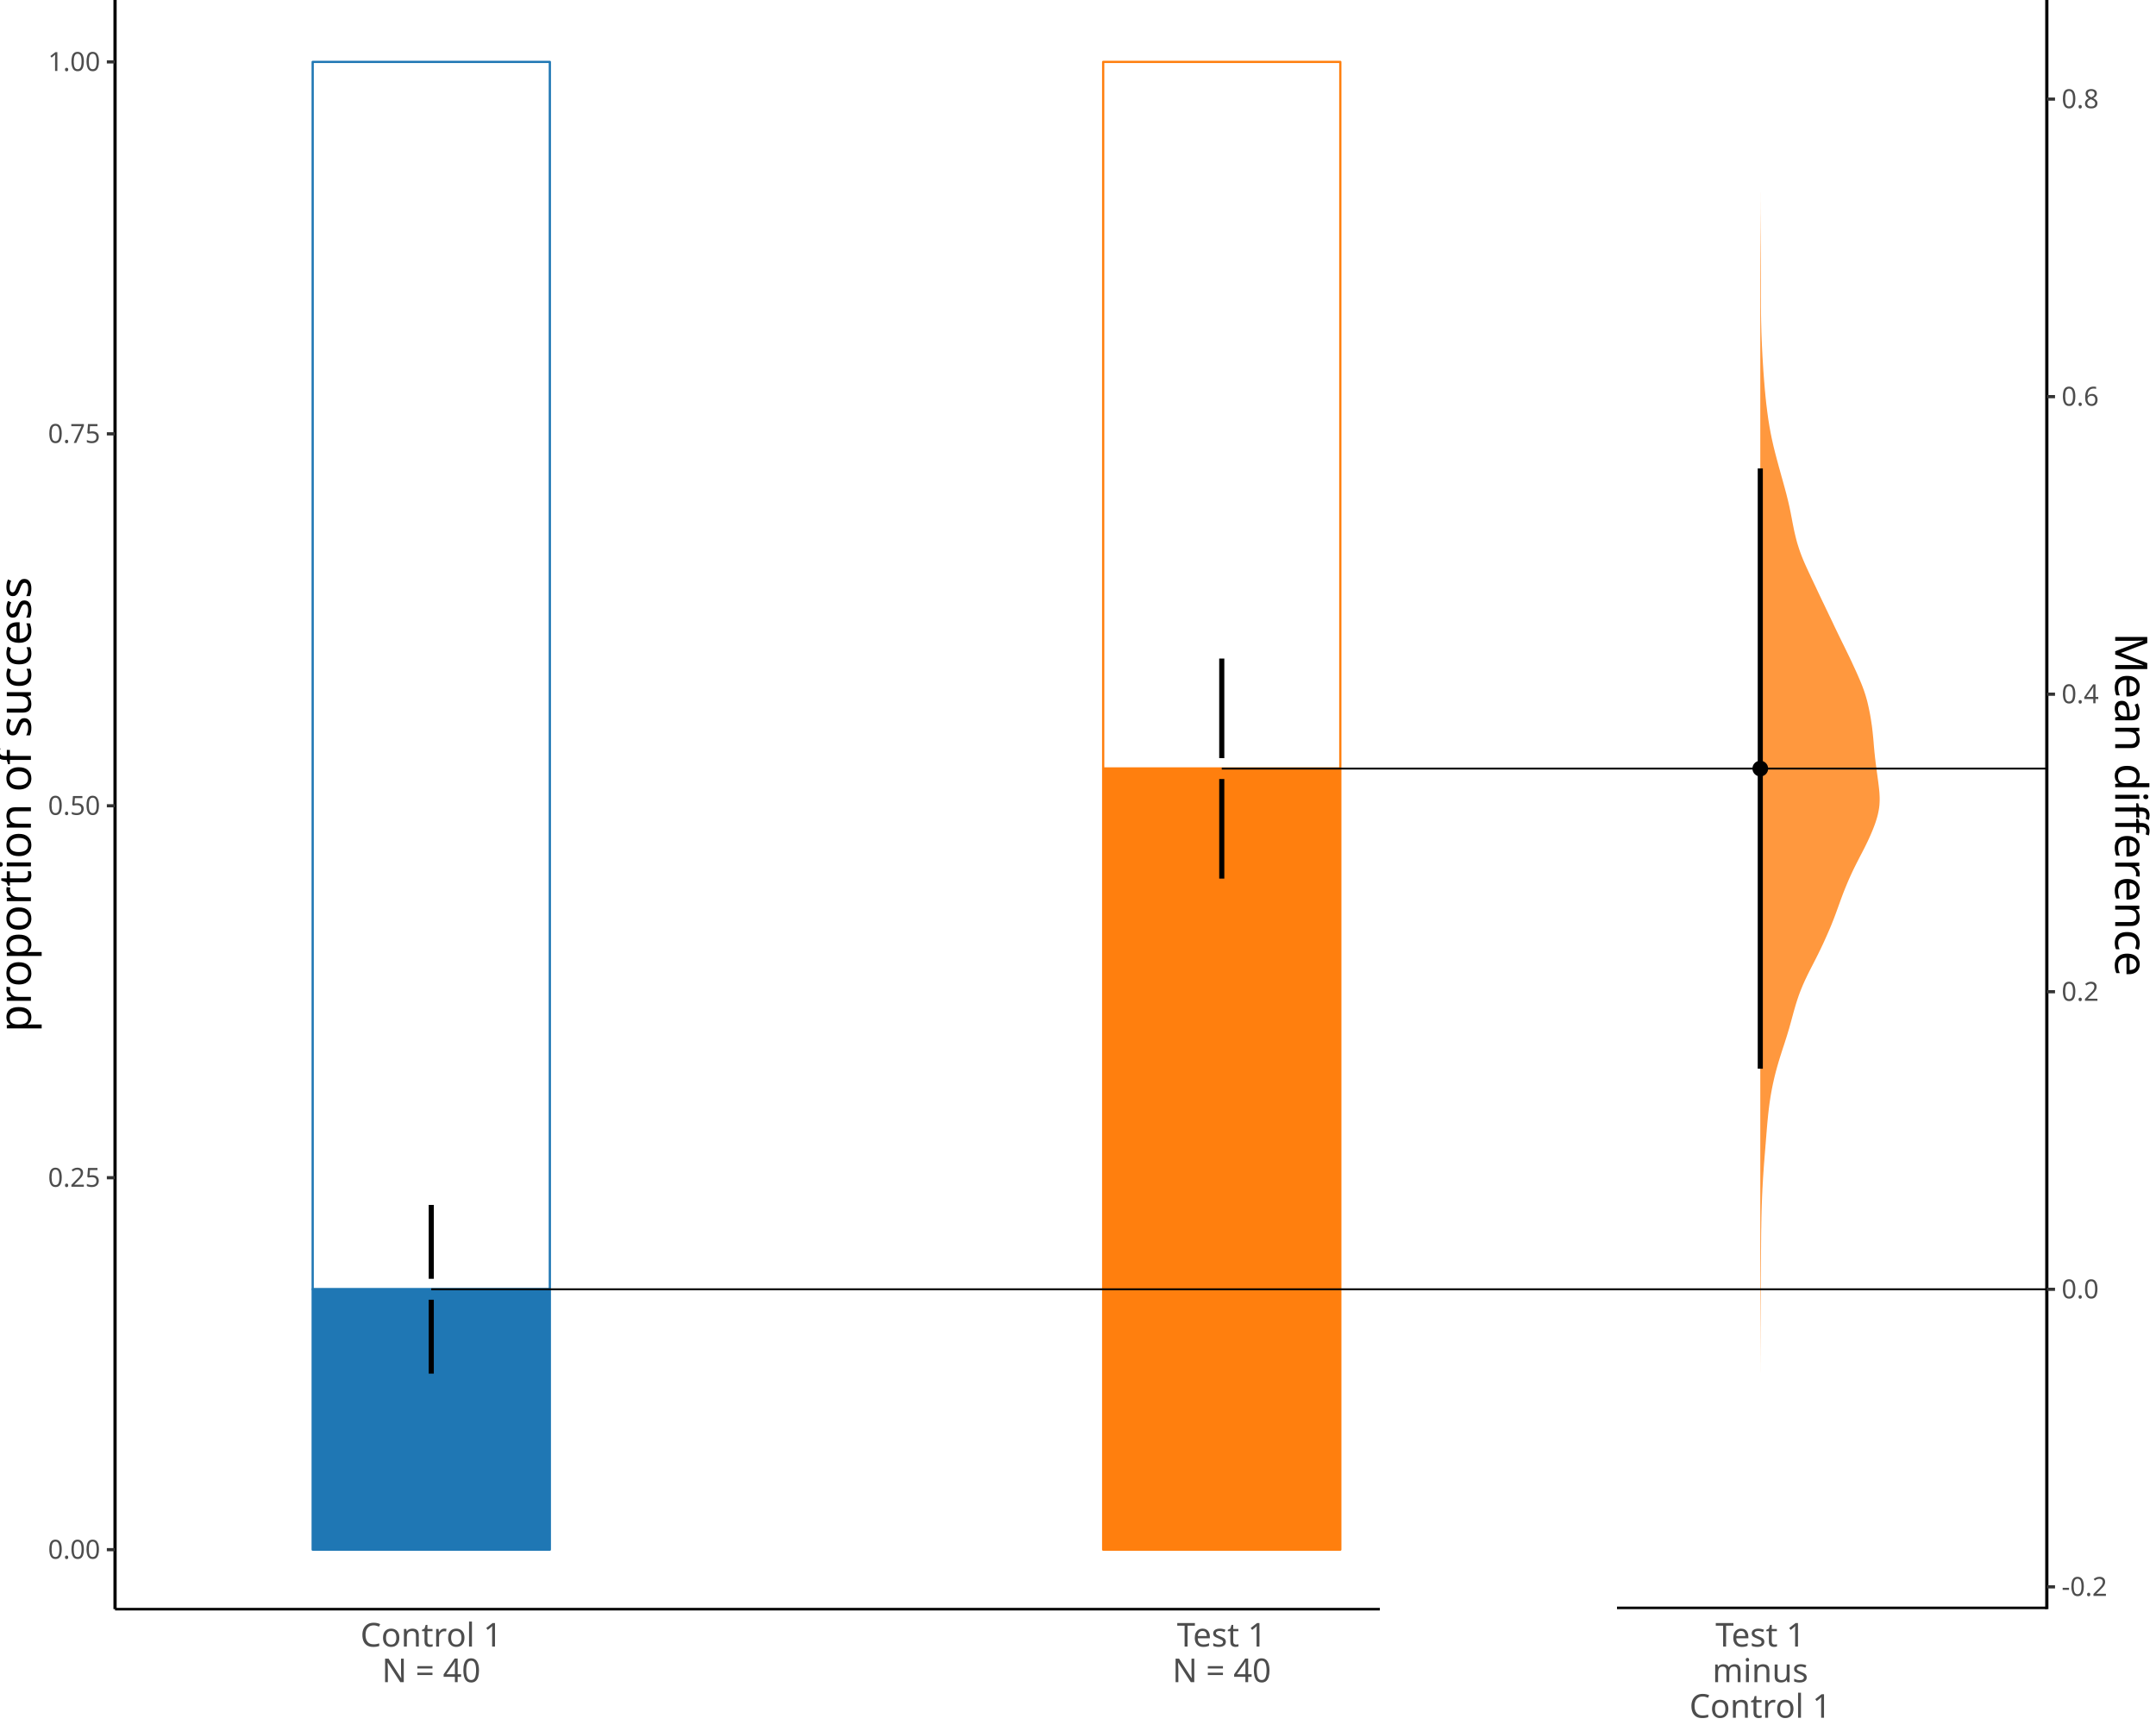
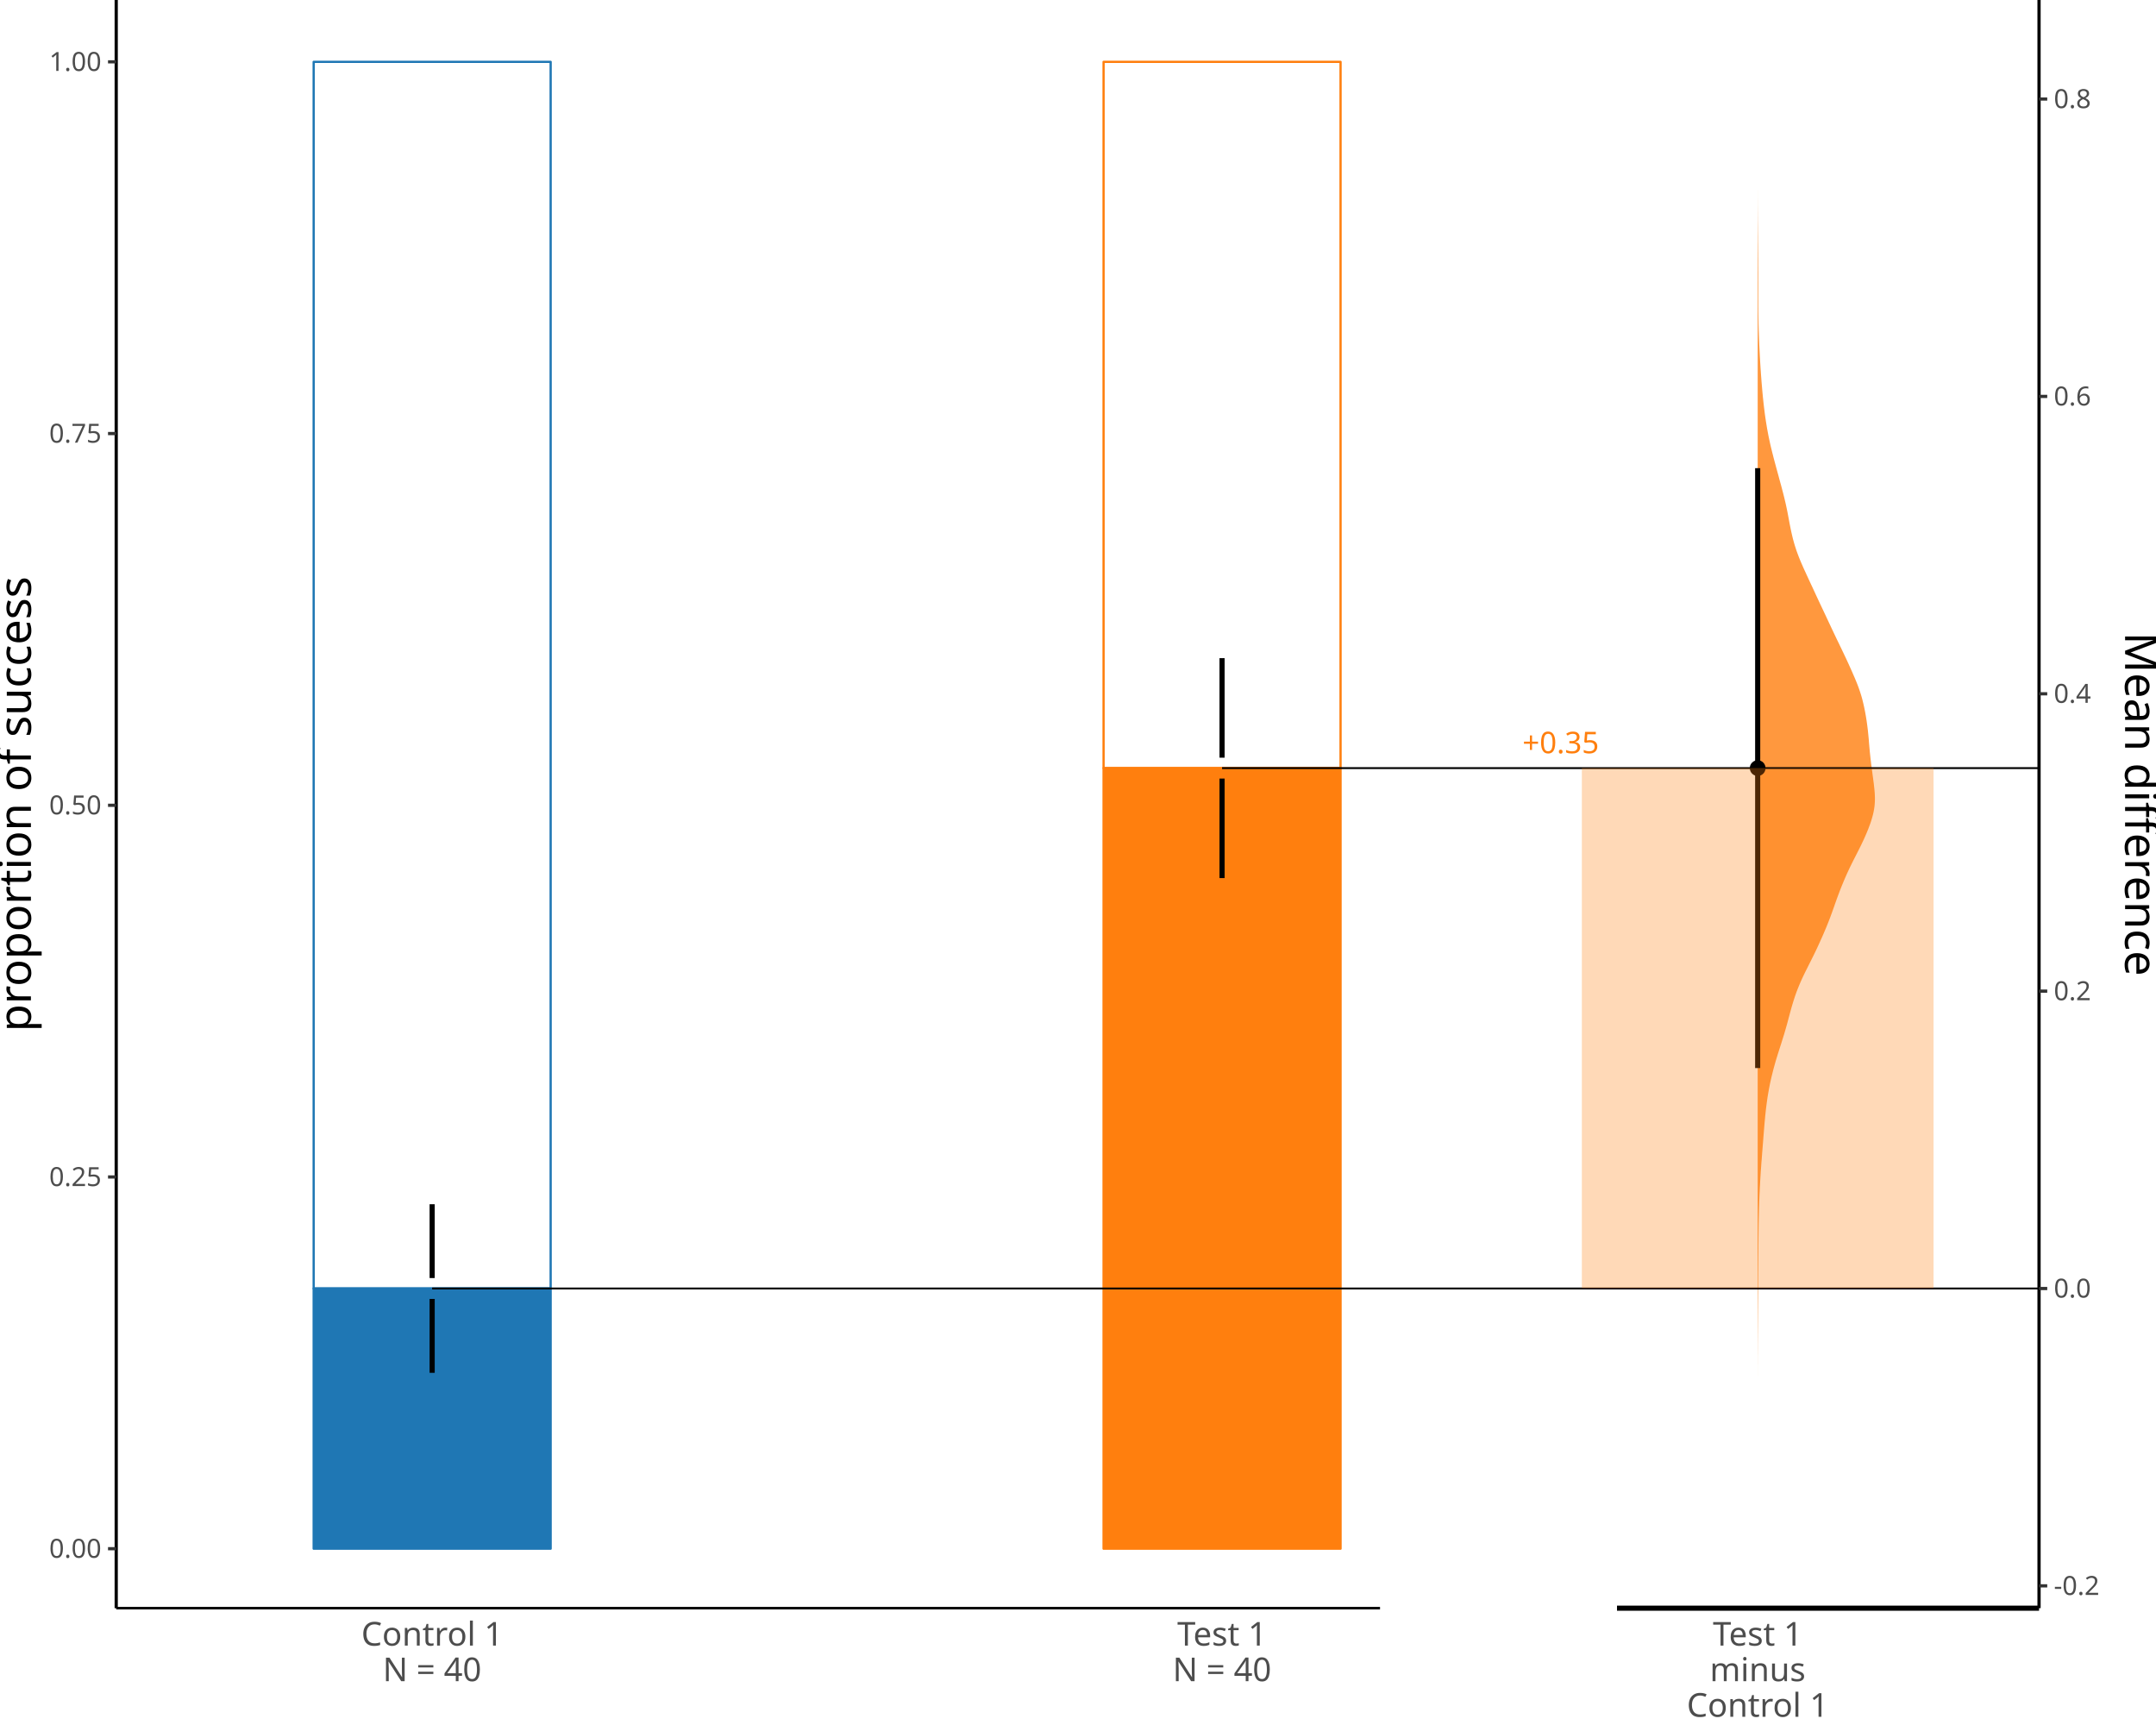
<svg xmlns="http://www.w3.org/2000/svg" class="svglite" data-engine-version="2.0" width="720.00pt" height="576.00pt" viewBox="0 0 720.00 576.00">
  <defs>
    <style type="text/css">
    .svglite line, .svglite polyline, .svglite polygon, .svglite path, .svglite rect, .svglite circle {
      fill: none;
      stroke: #000000;
      stroke-linecap: round;
      stroke-linejoin: round;
      stroke-miterlimit: 10.00;
    }
  </style>
  </defs>
  <rect width="100%" height="100%" style="stroke: none; fill: #FFFFFF;" />
  <defs>
    <clipPath id="cpMC4wMHw3MjAuMDB8MC4wMHw1NzYuMDA=">
      <rect x="0.00" y="0.00" width="720.00" height="576.00" />
    </clipPath>
  </defs>
  <g clip-path="url(#cpMC4wMHw3MjAuMDB8MC4wMHw1NzYuMDA=)">
</g>
  <defs>
    <clipPath id="cpMC4wMHw1NDAuMDB8MC4wMHw1NzYuMDA=">
-       <rect x="0.00" y="0.00" width="540.00" height="576.00" />
+       <rect x="0" y="0.00" width="540.00" height="576.00" />
    </clipPath>
  </defs>
  <g clip-path="url(#cpMC4wMHw1NDAuMDB8MC4wMHw1NzYuMDA=)">
-     <rect x="0.00" y="0.00" width="540.00" height="576.00" style="stroke-width: 1.07; stroke: #FFFFFF; fill: #FFFFFF;" />
+     <rect x="0" y="0.00" width="540.00" height="576.00" style="stroke-width: 1.07; stroke: #FFFFFF; fill: #FFFFFF;" />
  </g>
  <g clip-path="url(#cpMC4wMHw3MjAuMDB8MC4wMHw1NzYuMDA=)">
-     <rect x="38.42" y="-0" width="501.58" height="537.32" style="stroke-width: 1.07; stroke: none; fill: #FFFFFF;" />
-     <polygon points="104.42,20.67 183.62,20.67 183.62,430.51 104.42,430.51 " style="stroke-width: 0.75; stroke: #1F77B4; fill: #FFFFFF;" />
-     <polygon points="368.41,20.67 447.60,20.67 447.60,256.64 368.41,256.64 " style="stroke-width: 0.75; stroke: #FF7F0E; fill: #FFFFFF;" />
-     <polygon points="104.42,430.51 183.62,430.51 183.62,517.45 104.42,517.45 " style="stroke-width: 0.75; stroke: #1F77B4; fill: #1F77B4;" />
-     <polygon points="368.41,256.64 447.60,256.64 447.60,517.45 368.41,517.45 " style="stroke-width: 0.75; stroke: #FF7F0E; fill: #FF7F0E;" />
-     <line x1="144.02" y1="430.51" x2="540.00" y2="430.51" style="stroke-width: 0.64; stroke-linecap: butt;" />
-     <line x1="408.01" y1="256.64" x2="540.00" y2="256.64" style="stroke-width: 0.64; stroke-linecap: butt;" />
-     <line x1="144.02" y1="426.16" x2="144.02" y2="403.20" style="stroke-width: 1.71; stroke-linecap: square;" />
-     <line x1="408.01" y1="252.29" x2="408.01" y2="220.75" style="stroke-width: 1.71; stroke-linecap: square;" />
-     <line x1="144.02" y1="434.86" x2="144.02" y2="457.82" style="stroke-width: 1.71; stroke-linecap: square;" />
-     <line x1="408.01" y1="260.98" x2="408.01" y2="292.53" style="stroke-width: 1.71; stroke-linecap: square;" />
-     <line x1="38.42" y1="537.32" x2="460.80" y2="537.32" style="stroke-width: 0.85; stroke-linecap: butt;" />
-     <polyline points="38.42,537.32 38.42,0.00 " style="stroke-width: 1.07; stroke-linecap: butt;" />
-     <text x="33.49" y="520.48" text-anchor="end" style="font-size: 8.80px; fill: #4D4D4D; font-family: sans;" textLength="17.13px" lengthAdjust="spacingAndGlyphs">0.00</text>
-     <text x="33.49" y="396.28" text-anchor="end" style="font-size: 8.80px; fill: #4D4D4D; font-family: sans;" textLength="17.13px" lengthAdjust="spacingAndGlyphs">0.25</text>
-     <text x="33.49" y="272.08" text-anchor="end" style="font-size: 8.80px; fill: #4D4D4D; font-family: sans;" textLength="17.13px" lengthAdjust="spacingAndGlyphs">0.50</text>
-     <text x="33.49" y="147.89" text-anchor="end" style="font-size: 8.80px; fill: #4D4D4D; font-family: sans;" textLength="17.13px" lengthAdjust="spacingAndGlyphs">0.75</text>
-     <text x="33.49" y="23.69" text-anchor="end" style="font-size: 8.80px; fill: #4D4D4D; font-family: sans;" textLength="17.13px" lengthAdjust="spacingAndGlyphs">1.00</text>
-     <polyline points="35.68,517.45 38.42,517.45 " style="stroke-width: 1.07; stroke: #333333; stroke-linecap: butt;" />
-     <polyline points="35.68,393.25 38.42,393.25 " style="stroke-width: 1.07; stroke: #333333; stroke-linecap: butt;" />
-     <polyline points="35.68,269.06 38.42,269.06 " style="stroke-width: 1.07; stroke: #333333; stroke-linecap: butt;" />
-     <polyline points="35.68,144.86 38.42,144.86 " style="stroke-width: 1.07; stroke: #333333; stroke-linecap: butt;" />
-     <polyline points="35.68,20.67 38.42,20.67 " style="stroke-width: 1.07; stroke: #333333; stroke-linecap: butt;" />
-     <text x="144.02" y="549.82" text-anchor="middle" style="font-size: 11.00px; fill: #4D4D4D; font-family: sans;" textLength="44.64px" lengthAdjust="spacingAndGlyphs">Control 1</text>
-     <text x="144.02" y="561.70" text-anchor="middle" style="font-size: 11.00px; fill: #4D4D4D; font-family: sans;" textLength="32.72px" lengthAdjust="spacingAndGlyphs">N = 40</text>
-     <text x="408.01" y="549.82" text-anchor="middle" style="font-size: 11.00px; fill: #4D4D4D; font-family: sans;" textLength="30.57px" lengthAdjust="spacingAndGlyphs">Test 1</text>
-     <text x="408.01" y="561.70" text-anchor="middle" style="font-size: 11.00px; fill: #4D4D4D; font-family: sans;" textLength="32.72px" lengthAdjust="spacingAndGlyphs">N = 40</text>
-     <text transform="translate(10.32,268.66) rotate(-90)" text-anchor="middle" style="font-size: 15.00px; font-family: sans;" textLength="142.61px" lengthAdjust="spacingAndGlyphs">proportion of success</text>
+     <rect x="38.81" y="0.00" width="501.19" height="536.99" style="stroke-width: 1.07; stroke: none; fill: #FFFFFF;" />
+     <polygon points="104.75,20.65 183.89,20.65 183.89,430.25 104.75,430.25 " style="stroke-width: 0.75; stroke: #1F77B4; fill: #FFFFFF;" />
+     <polygon points="368.54,20.65 447.68,20.65 447.68,256.48 368.54,256.48 " style="stroke-width: 0.75; stroke: #FF7F0E; fill: #FFFFFF;" />
+     <polygon points="104.75,430.25 183.89,430.25 183.89,517.13 104.75,517.13 " style="stroke-width: 0.75; stroke: #1F77B4; fill: #1F77B4;" />
+     <polygon points="368.54,256.48 447.68,256.48 447.68,517.13 368.54,517.13 " style="stroke-width: 0.75; stroke: #FF7F0E; fill: #FF7F0E;" />
+     <line x1="144.32" y1="430.25" x2="540.00" y2="430.25" style="stroke-width: 0.64; stroke-linecap: butt;" />
+     <line x1="408.11" y1="256.48" x2="540.00" y2="256.48" style="stroke-width: 0.64; stroke-linecap: butt;" />
+     <line x1="144.32" y1="425.90" x2="144.32" y2="402.96" style="stroke-width: 1.71; stroke-linecap: square;" />
+     <line x1="408.11" y1="252.14" x2="408.11" y2="220.61" style="stroke-width: 1.71; stroke-linecap: square;" />
+     <line x1="144.32" y1="434.59" x2="144.32" y2="457.54" style="stroke-width: 1.71; stroke-linecap: square;" />
+     <line x1="408.11" y1="260.82" x2="408.11" y2="292.35" style="stroke-width: 1.71; stroke-linecap: square;" />
+     <line x1="38.81" y1="536.99" x2="460.86" y2="536.99" style="stroke-width: 0.85; stroke-linecap: butt;" />
+     <polyline points="38.81,536.99 38.81,0.00 " style="stroke-width: 1.07; stroke-linecap: butt;" />
+     <text x="33.88" y="520.16" text-anchor="end" style="font-size: 8.80px; fill: #4D4D4D; font-family: sans;" textLength="17.13px" lengthAdjust="spacingAndGlyphs">0.00</text>
+     <text x="33.88" y="396.04" text-anchor="end" style="font-size: 8.80px; fill: #4D4D4D; font-family: sans;" textLength="17.13px" lengthAdjust="spacingAndGlyphs">0.25</text>
+     <text x="33.88" y="271.92" text-anchor="end" style="font-size: 8.80px; fill: #4D4D4D; font-family: sans;" textLength="17.13px" lengthAdjust="spacingAndGlyphs">0.50</text>
+     <text x="33.88" y="147.80" text-anchor="end" style="font-size: 8.80px; fill: #4D4D4D; font-family: sans;" textLength="17.13px" lengthAdjust="spacingAndGlyphs">0.75</text>
+     <text x="33.88" y="23.68" text-anchor="end" style="font-size: 8.80px; fill: #4D4D4D; font-family: sans;" textLength="17.13px" lengthAdjust="spacingAndGlyphs">1.00</text>
+     <polyline points="36.07,517.13 38.81,517.13 " style="stroke-width: 1.07; stroke: #333333; stroke-linecap: butt;" />
+     <polyline points="36.07,393.01 38.81,393.01 " style="stroke-width: 1.07; stroke: #333333; stroke-linecap: butt;" />
+     <polyline points="36.07,268.89 38.81,268.89 " style="stroke-width: 1.07; stroke: #333333; stroke-linecap: butt;" />
+     <polyline points="36.07,144.77 38.81,144.77 " style="stroke-width: 1.07; stroke: #333333; stroke-linecap: butt;" />
+     <polyline points="36.07,20.65 38.81,20.65 " style="stroke-width: 1.07; stroke: #333333; stroke-linecap: butt;" />
+     <text x="144.32" y="549.49" text-anchor="middle" style="font-size: 11.00px; fill: #4D4D4D; font-family: sans;" textLength="44.64px" lengthAdjust="spacingAndGlyphs">Control 1</text>
+     <text x="144.32" y="561.37" text-anchor="middle" style="font-size: 11.00px; fill: #4D4D4D; font-family: sans;" textLength="32.72px" lengthAdjust="spacingAndGlyphs">N = 40</text>
+     <text x="408.11" y="549.49" text-anchor="middle" style="font-size: 11.00px; fill: #4D4D4D; font-family: sans;" textLength="30.57px" lengthAdjust="spacingAndGlyphs">Test 1</text>
+     <text x="408.11" y="561.37" text-anchor="middle" style="font-size: 11.00px; fill: #4D4D4D; font-family: sans;" textLength="32.72px" lengthAdjust="spacingAndGlyphs">N = 40</text>
+     <text transform="translate(10.32,268.50) rotate(-90)" text-anchor="middle" style="font-size: 15.00px; font-family: sans;" textLength="142.61px" lengthAdjust="spacingAndGlyphs">proportion of success</text>
  </g>
  <defs>
    <clipPath id="cpNTQwLjAwfDcyMC4wMHwwLjAwfDU3Ni4wMA==">
      <rect x="540.00" y="0.00" width="180.00" height="576.00" />
    </clipPath>
  </defs>
  <g clip-path="url(#cpNTQwLjAwfDcyMC4wMHwwLjAwfDU3Ni4wMA==)">
    <rect x="540.00" y="0.00" width="180.00" height="576.00" style="stroke-width: 1.07; stroke: #FFFFFF; fill: #FFFFFF;" />
  </g>
  <g clip-path="url(#cpMC4wMHw3MjAuMDB8MC4wMHw1NzYuMDA=)">
- </g>
-   <defs>
-     <clipPath id="cpNTQwLjAwfDY4My41NHwwLjAwfDUzNy4zMg==">
-       <rect x="540.00" y="0.00" width="143.54" height="537.32" />
-     </clipPath>
-   </defs>
-   <g clip-path="url(#cpNTQwLjAwfDY4My41NHwwLjAwfDUzNy4zMg==)">
-     <rect x="540.00" y="-0" width="143.54" height="537.32" style="stroke-width: 1.07; stroke: none; fill: #FFFFFF;" />
-     <polygon points="587.85,467.40 587.85,466.60 587.85,465.80 587.85,465.00 587.85,464.20 587.85,463.40 587.85,462.60 587.85,461.80 587.85,461.00 587.85,460.20 587.85,459.40 587.85,458.60 587.86,457.80 587.86,457.00 587.86,456.20 587.86,455.40 587.87,454.59 587.87,453.79 587.87,452.99 587.88,452.19 587.88,451.39 587.88,450.59 587.89,449.79 587.89,448.99 587.90,448.19 587.90,447.39 587.91,446.59 587.91,445.79 587.91,444.99 587.92,444.19 587.92,443.39 587.93,442.59 587.93,441.78 587.94,440.98 587.95,440.18 587.95,439.38 587.96,438.58 587.96,437.78 587.97,436.98 587.97,436.18 587.98,435.38 587.98,434.58 587.99,433.78 587.99,432.98 588.00,432.18 588.00,431.38 588.01,430.58 588.01,429.78 588.02,428.97 588.02,428.17 588.03,427.37 588.03,426.57 588.04,425.77 588.04,424.97 588.05,424.17 588.05,423.37 588.06,422.57 588.06,421.77 588.07,420.97 588.08,420.17 588.08,419.37 588.09,418.57 588.09,417.77 588.10,416.97 588.11,416.17 588.11,415.36 588.12,414.56 588.13,413.76 588.13,412.96 588.14,412.16 588.15,411.36 588.16,410.56 588.18,409.76 588.19,408.96 588.20,408.16 588.22,407.36 588.23,406.56 588.25,405.76 588.27,404.96 588.29,404.16 588.32,403.36 588.34,402.55 588.37,401.75 588.40,400.95 588.43,400.15 588.46,399.35 588.50,398.55 588.54,397.75 588.57,396.95 588.62,396.15 588.66,395.35 588.71,394.55 588.75,393.75 588.80,392.95 588.86,392.15 588.91,391.35 588.97,390.55 589.02,389.74 589.08,388.94 589.14,388.14 589.21,387.34 589.27,386.54 589.33,385.74 589.40,384.94 589.46,384.14 589.53,383.34 589.59,382.54 589.66,381.74 589.72,380.94 589.78,380.14 589.85,379.34 589.91,378.54 589.98,377.74 590.04,376.93 590.11,376.13 590.18,375.33 590.25,374.53 590.33,373.73 590.41,372.93 590.49,372.13 590.58,371.33 590.67,370.53 590.77,369.73 590.87,368.93 590.98,368.13 591.10,367.33 591.22,366.53 591.35,365.73 591.49,364.93 591.64,364.12 591.79,363.32 591.95,362.52 592.12,361.72 592.30,360.92 592.48,360.12 592.67,359.32 592.87,358.52 593.08,357.72 593.30,356.92 593.52,356.12 593.75,355.32 593.98,354.52 594.23,353.72 594.47,352.92 594.73,352.12 594.98,351.32 595.24,350.51 595.50,349.71 595.77,348.91 596.03,348.11 596.28,347.31 596.54,346.51 596.79,345.71 597.03,344.91 597.27,344.11 597.51,343.31 597.73,342.51 597.96,341.71 598.18,340.91 598.39,340.11 598.61,339.31 598.83,338.51 599.05,337.70 599.28,336.90 599.51,336.10 599.75,335.30 600.00,334.50 600.26,333.70 600.53,332.90 600.81,332.10 601.11,331.30 601.42,330.50 601.75,329.70 602.08,328.90 602.44,328.10 602.80,327.30 603.18,326.50 603.56,325.70 603.96,324.89 604.36,324.09 604.77,323.29 605.18,322.49 605.59,321.69 606.00,320.89 606.41,320.09 606.81,319.29 607.21,318.49 607.60,317.69 607.99,316.89 608.37,316.09 608.75,315.29 609.12,314.49 609.48,313.69 609.84,312.89 610.20,312.08 610.55,311.28 610.90,310.48 611.24,309.68 611.57,308.88 611.89,308.08 612.21,307.28 612.52,306.48 612.82,305.68 613.12,304.88 613.41,304.08 613.70,303.28 613.99,302.48 614.28,301.68 614.57,300.88 614.86,300.08 615.16,299.27 615.46,298.47 615.77,297.67 616.09,296.87 616.42,296.07 616.75,295.27 617.09,294.47 617.43,293.67 617.79,292.87 618.15,292.07 618.52,291.27 618.90,290.47 619.29,289.67 619.69,288.87 620.09,288.07 620.50,287.27 620.91,286.47 621.33,285.66 621.75,284.86 622.16,284.06 622.57,283.26 622.97,282.46 623.36,281.66 623.75,280.86 624.12,280.06 624.48,279.26 624.83,278.46 625.17,277.66 625.50,276.86 625.81,276.06 626.11,275.26 626.39,274.46 626.64,273.66 626.88,272.85 627.09,272.05 627.27,271.25 627.42,270.45 627.55,269.65 627.64,268.85 627.69,268.05 627.72,267.25 627.72,266.45 627.69,265.65 627.65,264.85 627.58,264.05 627.50,263.25 627.41,262.45 627.31,261.65 627.21,260.85 627.10,260.04 626.99,259.24 626.88,258.44 626.77,257.64 626.66,256.84 626.56,256.04 626.45,255.24 626.35,254.44 626.26,253.64 626.16,252.84 626.08,252.04 625.99,251.24 625.92,250.44 625.84,249.64 625.77,248.84 625.71,248.04 625.64,247.23 625.57,246.43 625.49,245.63 625.41,244.83 625.32,244.03 625.23,243.23 625.13,242.43 625.01,241.63 624.89,240.83 624.77,240.03 624.63,239.23 624.49,238.43 624.33,237.63 624.17,236.83 624.00,236.03 623.82,235.23 623.63,234.42 623.42,233.62 623.19,232.82 622.95,232.02 622.69,231.22 622.42,230.42 622.12,229.62 621.82,228.82 621.50,228.02 621.16,227.22 620.82,226.42 620.47,225.62 620.12,224.82 619.76,224.02 619.39,223.22 619.02,222.42 618.65,221.62 618.28,220.81 617.90,220.01 617.52,219.21 617.13,218.41 616.74,217.61 616.35,216.81 615.96,216.01 615.57,215.21 615.17,214.41 614.78,213.61 614.39,212.81 614.00,212.01 613.61,211.21 613.23,210.41 612.84,209.61 612.46,208.81 612.08,208.00 611.70,207.20 611.32,206.40 610.93,205.60 610.55,204.80 610.17,204.00 609.78,203.20 609.40,202.40 609.02,201.60 608.63,200.80 608.25,200.00 607.87,199.20 607.49,198.40 607.11,197.60 606.74,196.80 606.36,196.00 605.98,195.19 605.60,194.39 605.22,193.59 604.84,192.79 604.47,191.99 604.09,191.19 603.72,190.39 603.35,189.59 602.99,188.79 602.63,187.99 602.29,187.19 601.96,186.39 601.64,185.59 601.34,184.79 601.05,183.99 600.78,183.19 600.52,182.38 600.27,181.58 600.04,180.78 599.83,179.98 599.63,179.18 599.44,178.38 599.25,177.58 599.08,176.78 598.92,175.98 598.76,175.18 598.60,174.38 598.45,173.58 598.30,172.78 598.14,171.98 597.99,171.18 597.82,170.38 597.66,169.57 597.48,168.77 597.30,167.97 597.11,167.17 596.91,166.37 596.71,165.57 596.51,164.77 596.29,163.97 596.08,163.17 595.86,162.37 595.64,161.57 595.42,160.77 595.20,159.97 594.97,159.17 594.75,158.37 594.53,157.57 594.31,156.77 594.08,155.96 593.87,155.16 593.65,154.36 593.43,153.56 593.22,152.76 593.01,151.96 592.80,151.16 592.60,150.36 592.40,149.56 592.21,148.76 592.03,147.96 591.85,147.16 591.67,146.36 591.51,145.56 591.35,144.76 591.20,143.96 591.05,143.15 590.91,142.35 590.78,141.55 590.65,140.75 590.52,139.95 590.41,139.15 590.30,138.35 590.19,137.55 590.09,136.75 589.99,135.95 589.89,135.15 589.80,134.35 589.72,133.55 589.63,132.75 589.55,131.95 589.48,131.15 589.40,130.34 589.33,129.54 589.26,128.74 589.20,127.94 589.13,127.14 589.07,126.34 589.01,125.54 588.95,124.74 588.89,123.94 588.84,123.14 588.79,122.34 588.74,121.54 588.69,120.74 588.64,119.94 588.59,119.14 588.55,118.34 588.51,117.53 588.47,116.73 588.43,115.93 588.39,115.13 588.36,114.33 588.32,113.53 588.29,112.73 588.26,111.93 588.23,111.13 588.21,110.33 588.19,109.53 588.17,108.73 588.15,107.93 588.13,107.13 588.12,106.33 588.10,105.53 588.09,104.72 588.09,103.92 588.08,103.12 588.07,102.32 588.07,101.52 588.07,100.72 588.07,99.92 588.06,99.12 588.06,98.32 588.06,97.52 588.06,96.72 588.06,95.92 588.06,95.12 588.06,94.32 588.06,93.52 588.05,92.72 588.05,91.92 588.05,91.11 588.04,90.31 588.04,89.51 588.04,88.71 588.03,87.91 588.03,87.11 588.02,86.31 588.01,85.51 588.01,84.71 588.00,83.91 587.99,83.11 587.99,82.31 587.98,81.51 587.97,80.71 587.96,79.91 587.96,79.11 587.95,78.30 587.94,77.50 587.93,76.70 587.92,75.90 587.92,75.10 587.91,74.30 587.90,73.50 587.90,72.70 587.89,71.90 587.88,71.10 587.88,70.30 587.87,69.50 587.87,68.70 587.87,67.90 587.86,67.10 587.86,66.30 587.86,65.49 587.86,64.69 587.85,63.89 587.85,63.09 587.85,62.29 587.85,61.49 587.85,60.69 587.85,59.89 587.85,59.09 587.85,58.29 " style="stroke-width: 0.75; stroke: none; fill: #FF7F0E; fill-opacity: 0.80;" />
-     <line x1="587.85" y1="355.99" x2="587.85" y2="157.28" style="stroke-width: 1.71; stroke-linecap: square;" />
-     <circle cx="587.85" cy="256.64" r="2.25" style="stroke-width: 0.75; fill: #000000;" />
-     <line x1="348.61" y1="430.51" x2="348.61" y2="430.51" style="stroke-width: 1.71; stroke-linecap: square;" />
-     <circle cx="348.61" cy="430.51" r="2.25" style="stroke-width: 0.75; fill: #000000;" />
-     <line x1="540.00" y1="256.64" x2="683.54" y2="256.64" style="stroke-width: 0.64; stroke-linecap: butt;" />
-     <line x1="540.00" y1="430.51" x2="683.54" y2="430.51" style="stroke-width: 0.64; stroke-linecap: butt;" />
-     <line x1="540.00" y1="537.32" x2="683.54" y2="537.32" style="stroke-width: 1.71; stroke-linecap: butt;" />
-   </g>
-   <g clip-path="url(#cpMC4wMHw3MjAuMDB8MC4wMHw1NzYuMDA=)">
-     <polyline points="683.54,537.32 683.54,0.00 " style="stroke-width: 1.07; stroke-linecap: butt;" />
-     <polyline points="683.54,529.87 686.28,529.87 " style="stroke-width: 1.07; stroke: #333333; stroke-linecap: butt;" />
-     <polyline points="683.54,430.51 686.28,430.51 " style="stroke-width: 1.07; stroke: #333333; stroke-linecap: butt;" />
-     <polyline points="683.54,331.15 686.28,331.15 " style="stroke-width: 1.07; stroke: #333333; stroke-linecap: butt;" />
-     <polyline points="683.54,231.80 686.28,231.80 " style="stroke-width: 1.07; stroke: #333333; stroke-linecap: butt;" />
-     <polyline points="683.54,132.44 686.28,132.44 " style="stroke-width: 1.07; stroke: #333333; stroke-linecap: butt;" />
-     <polyline points="683.54,33.09 686.28,33.09 " style="stroke-width: 1.07; stroke: #333333; stroke-linecap: butt;" />
-     <text x="688.47" y="532.89" style="font-size: 8.80px; fill: #4D4D4D; font-family: sans;" textLength="15.16px" lengthAdjust="spacingAndGlyphs">-0.2</text>
-     <text x="688.47" y="433.54" style="font-size: 8.80px; fill: #4D4D4D; font-family: sans;" textLength="12.23px" lengthAdjust="spacingAndGlyphs">0.0</text>
-     <text x="688.47" y="334.18" style="font-size: 8.80px; fill: #4D4D4D; font-family: sans;" textLength="12.23px" lengthAdjust="spacingAndGlyphs">0.2</text>
-     <text x="688.47" y="234.83" style="font-size: 8.80px; fill: #4D4D4D; font-family: sans;" textLength="12.23px" lengthAdjust="spacingAndGlyphs">0.4</text>
-     <text x="688.47" y="135.47" style="font-size: 8.80px; fill: #4D4D4D; font-family: sans;" textLength="12.23px" lengthAdjust="spacingAndGlyphs">0.6</text>
-     <text x="688.47" y="36.11" style="font-size: 8.80px; fill: #4D4D4D; font-family: sans;" textLength="12.23px" lengthAdjust="spacingAndGlyphs">0.8</text>
-     <text x="587.85" y="549.82" text-anchor="middle" style="font-size: 11.00px; fill: #4D4D4D; font-family: sans;" textLength="30.57px" lengthAdjust="spacingAndGlyphs">Test 1</text>
-     <text x="587.85" y="561.70" text-anchor="middle" style="font-size: 11.00px; fill: #4D4D4D; font-family: sans;" textLength="29.35px" lengthAdjust="spacingAndGlyphs">minus</text>
-     <text x="587.85" y="573.58" text-anchor="middle" style="font-size: 11.00px; fill: #4D4D4D; font-family: sans;" textLength="44.64px" lengthAdjust="spacingAndGlyphs">Control 1</text>
-     <text transform="translate(706.38,268.66) rotate(90)" text-anchor="middle" style="font-size: 15.00px; font-family: sans;" textLength="107.58px" lengthAdjust="spacingAndGlyphs">Mean difference</text>
+     <rect x="540.00" y="0.00" width="140.94" height="536.99" style="stroke-width: 1.07; stroke: none; fill: #FFFFFF;" />
+     <polygon points="586.98,467.12 586.98,466.32 586.98,465.52 586.98,464.72 586.98,463.92 586.98,463.12 586.98,462.32 586.98,461.52 586.98,460.72 586.98,459.92 586.99,459.12 586.99,458.32 586.99,457.52 586.99,456.72 586.99,455.92 587.00,455.12 587.00,454.32 587.00,453.52 587.00,452.72 587.01,451.92 587.01,451.12 587.02,450.32 587.02,449.52 587.02,448.72 587.03,447.92 587.03,447.12 587.04,446.32 587.04,445.52 587.05,444.72 587.05,443.92 587.06,443.12 587.06,442.32 587.07,441.52 587.07,440.72 587.08,439.91 587.08,439.11 587.09,438.31 587.09,437.51 587.10,436.71 587.10,435.91 587.11,435.11 587.11,434.31 587.12,433.51 587.12,432.71 587.13,431.91 587.13,431.11 587.14,430.31 587.14,429.51 587.15,428.71 587.15,427.91 587.16,427.11 587.16,426.31 587.17,425.51 587.17,424.71 587.18,423.91 587.18,423.11 587.19,422.31 587.19,421.51 587.20,420.71 587.20,419.91 587.21,419.11 587.22,418.31 587.22,417.51 587.23,416.71 587.23,415.91 587.24,415.11 587.25,414.31 587.25,413.51 587.26,412.71 587.27,411.91 587.28,411.11 587.29,410.31 587.30,409.51 587.31,408.71 587.33,407.91 587.34,407.11 587.36,406.31 587.38,405.51 587.40,404.71 587.42,403.91 587.44,403.11 587.47,402.31 587.49,401.51 587.52,400.71 587.55,399.91 587.58,399.11 587.62,398.31 587.66,397.51 587.69,396.71 587.74,395.91 587.78,395.11 587.82,394.31 587.87,393.51 587.92,392.71 587.97,391.91 588.02,391.11 588.08,390.31 588.14,389.51 588.19,388.71 588.25,387.91 588.32,387.11 588.38,386.31 588.44,385.51 588.50,384.71 588.57,383.91 588.63,383.11 588.69,382.31 588.76,381.51 588.82,380.71 588.88,379.91 588.94,379.11 589.01,378.31 589.07,377.50 589.14,376.70 589.20,375.90 589.27,375.10 589.34,374.30 589.42,373.50 589.49,372.70 589.58,371.90 589.66,371.10 589.75,370.30 589.85,369.50 589.95,368.70 590.06,367.90 590.17,367.10 590.29,366.30 590.42,365.50 590.56,364.70 590.70,363.90 590.85,363.10 591.01,362.30 591.17,361.50 591.35,360.70 591.53,359.90 591.72,359.10 591.92,358.30 592.12,357.50 592.33,356.70 592.55,355.90 592.77,355.10 593.00,354.30 593.24,353.50 593.49,352.70 593.73,351.90 593.99,351.10 594.24,350.30 594.50,349.50 594.76,348.70 595.01,347.90 595.26,347.10 595.51,346.30 595.76,345.50 596.00,344.70 596.23,343.90 596.46,343.10 596.69,342.30 596.91,341.50 597.12,340.70 597.33,339.90 597.55,339.10 597.76,338.30 597.98,337.50 598.20,336.70 598.43,335.90 598.67,335.10 598.91,334.30 599.17,333.50 599.43,332.70 599.71,331.90 600.00,331.10 600.31,330.30 600.63,329.50 600.96,328.70 601.30,327.90 601.66,327.10 602.03,326.30 602.41,325.50 602.80,324.70 603.20,323.90 603.60,323.10 604.00,322.30 604.40,321.50 604.81,320.70 605.20,319.90 605.60,319.10 605.99,318.30 606.38,317.50 606.76,316.70 607.13,315.90 607.50,315.09 607.86,314.29 608.22,313.49 608.58,312.69 608.93,311.89 609.27,311.09 609.61,310.29 609.95,309.49 610.27,308.69 610.59,307.89 610.90,307.09 611.21,306.29 611.50,305.49 611.80,304.69 612.08,303.89 612.37,303.09 612.65,302.29 612.93,301.49 613.22,300.69 613.50,299.89 613.80,299.09 614.10,298.29 614.40,297.49 614.71,296.69 615.03,295.89 615.36,295.09 615.69,294.29 616.03,293.49 616.38,292.69 616.73,291.89 617.10,291.09 617.47,290.29 617.85,289.49 618.24,288.69 618.64,287.89 619.04,287.09 619.45,286.29 619.86,285.49 620.26,284.69 620.67,283.89 621.07,283.09 621.47,282.29 621.85,281.49 622.23,280.69 622.60,279.89 622.95,279.09 623.30,278.29 623.63,277.49 623.95,276.69 624.25,275.89 624.55,275.09 624.82,274.29 625.07,273.49 625.30,272.69 625.51,271.89 625.69,271.09 625.84,270.29 625.96,269.49 626.05,268.69 626.10,267.89 626.13,267.09 626.13,266.29 626.10,265.49 626.06,264.69 625.99,263.89 625.91,263.09 625.82,262.29 625.73,261.49 625.62,260.69 625.52,259.89 625.41,259.09 625.30,258.29 625.20,257.49 625.09,256.69 624.99,255.89 624.88,255.09 624.79,254.29 624.69,253.48 624.60,252.68 624.52,251.88 624.43,251.08 624.36,250.28 624.29,249.48 624.22,248.68 624.15,247.88 624.09,247.08 624.02,246.28 623.94,245.48 623.86,244.68 623.78,243.88 623.68,243.08 623.58,242.28 623.47,241.48 623.36,240.68 623.23,239.88 623.10,239.08 622.96,238.28 622.81,237.48 622.65,236.68 622.48,235.88 622.30,235.08 622.11,234.28 621.91,233.48 621.69,232.68 621.45,231.88 621.19,231.08 620.92,230.28 620.64,229.48 620.34,228.68 620.02,227.88 619.69,227.08 619.36,226.28 619.01,225.48 618.66,224.68 618.31,223.88 617.95,223.08 617.59,222.28 617.23,221.48 616.86,220.68 616.49,219.88 616.11,219.08 615.73,218.28 615.35,217.48 614.97,216.68 614.58,215.88 614.20,215.08 613.81,214.28 613.42,213.48 613.04,212.68 612.66,211.88 612.28,211.08 611.90,210.28 611.52,209.48 611.15,208.68 610.77,207.88 610.40,207.08 610.02,206.28 609.65,205.48 609.27,204.68 608.90,203.88 608.52,203.08 608.14,202.28 607.76,201.48 607.39,200.68 607.01,199.88 606.64,199.08 606.27,198.28 605.90,197.48 605.53,196.68 605.16,195.88 604.78,195.08 604.41,194.28 604.04,193.48 603.67,192.68 603.30,191.88 602.93,191.07 602.56,190.27 602.20,189.47 601.85,188.67 601.50,187.87 601.16,187.07 600.84,186.27 600.53,185.47 600.23,184.67 599.94,183.87 599.68,183.07 599.42,182.27 599.18,181.47 598.96,180.67 598.74,179.87 598.55,179.07 598.36,178.27 598.18,177.47 598.01,176.67 597.85,175.87 597.69,175.07 597.54,174.27 597.39,173.47 597.24,172.67 597.09,171.87 596.94,171.07 596.78,170.27 596.61,169.47 596.44,168.67 596.26,167.87 596.07,167.07 595.88,166.27 595.68,165.47 595.48,164.67 595.27,163.87 595.06,163.07 594.85,162.27 594.63,161.47 594.41,160.67 594.19,159.87 593.98,159.07 593.76,158.27 593.54,157.47 593.32,156.67 593.10,155.87 592.89,155.07 592.67,154.27 592.46,153.47 592.25,152.67 592.05,151.87 591.84,151.07 591.65,150.27 591.45,149.47 591.26,148.67 591.08,147.87 590.91,147.07 590.74,146.27 590.57,145.47 590.42,144.67 590.27,143.87 590.12,143.07 589.99,142.27 589.86,141.47 589.73,140.67 589.61,139.87 589.49,139.07 589.38,138.27 589.28,137.47 589.18,136.67 589.08,135.87 588.99,135.07 588.90,134.27 588.82,133.47 588.73,132.67 588.66,131.87 588.58,131.07 588.51,130.27 588.44,129.47 588.37,128.66 588.30,127.86 588.24,127.06 588.18,126.26 588.12,125.46 588.06,124.66 588.01,123.86 587.95,123.06 587.90,122.26 587.85,121.46 587.80,120.66 587.76,119.86 587.71,119.06 587.67,118.26 587.63,117.46 587.59,116.66 587.55,115.86 587.51,115.06 587.48,114.26 587.45,113.46 587.42,112.66 587.39,111.86 587.36,111.06 587.33,110.26 587.31,109.46 587.29,108.66 587.27,107.86 587.26,107.06 587.24,106.26 587.23,105.46 587.22,104.66 587.21,103.86 587.21,103.06 587.20,102.26 587.20,101.46 587.20,100.66 587.19,99.86 587.19,99.06 587.19,98.26 587.19,97.46 587.19,96.66 587.19,95.86 587.19,95.06 587.19,94.26 587.18,93.46 587.18,92.66 587.18,91.86 587.18,91.06 587.17,90.26 587.17,89.46 587.16,88.66 587.16,87.86 587.16,87.06 587.15,86.26 587.14,85.46 587.14,84.66 587.13,83.86 587.12,83.06 587.12,82.26 587.11,81.46 587.10,80.66 587.09,79.86 587.09,79.06 587.08,78.26 587.07,77.46 587.06,76.66 587.06,75.86 587.05,75.06 587.04,74.26 587.03,73.46 587.03,72.66 587.02,71.86 587.02,71.06 587.01,70.26 587.01,69.46 587.00,68.66 587.00,67.86 587.00,67.05 586.99,66.25 586.99,65.45 586.99,64.65 586.99,63.85 586.98,63.05 586.98,62.25 586.98,61.45 586.98,60.65 586.98,59.85 586.98,59.05 586.98,58.25 " style="stroke-width: 0.75; stroke: none; fill: #FF7F0E; fill-opacity: 0.80;" />
+     <line x1="586.98" y1="355.78" x2="586.98" y2="157.18" style="stroke-width: 1.71; stroke-linecap: square;" />
+     <circle cx="586.98" cy="256.48" r="2.25" style="stroke-width: 0.75; fill: #000000;" />
+     <line x1="540.00" y1="256.48" x2="680.94" y2="256.48" style="stroke-width: 0.64; stroke-linecap: butt;" />
+     <line x1="540.00" y1="430.25" x2="680.94" y2="430.25" style="stroke-width: 0.64; stroke-linecap: butt;" />
+     <line x1="540.00" y1="536.99" x2="680.94" y2="536.99" style="stroke-width: 1.71; stroke-linecap: butt;" />
+     <rect x="528.26" y="256.48" width="117.45" height="173.77" style="stroke-width: 1.07; stroke: none; stroke-linecap: butt; stroke-linejoin: miter; fill: #FF7F0E; fill-opacity: 0.30;" />
+     <text x="521.21" y="251.52" text-anchor="middle" style="font-size: 10.00px; fill: #FF7F0E; font-family: sans;" textLength="25.31px" lengthAdjust="spacingAndGlyphs">+0.35</text>
+     <polyline points="680.94,536.99 680.94,0.00 " style="stroke-width: 1.07; stroke-linecap: butt;" />
+     <polyline points="683.68,529.54 680.94,529.54 " style="stroke-width: 1.07; stroke: #333333; stroke-linecap: butt;" />
+     <polyline points="683.68,430.25 680.94,430.25 " style="stroke-width: 1.07; stroke: #333333; stroke-linecap: butt;" />
+     <polyline points="683.68,330.95 680.94,330.95 " style="stroke-width: 1.07; stroke: #333333; stroke-linecap: butt;" />
+     <polyline points="683.68,231.66 680.94,231.66 " style="stroke-width: 1.07; stroke: #333333; stroke-linecap: butt;" />
+     <polyline points="683.68,132.36 680.94,132.36 " style="stroke-width: 1.07; stroke: #333333; stroke-linecap: butt;" />
+     <polyline points="683.68,33.07 680.94,33.07 " style="stroke-width: 1.07; stroke: #333333; stroke-linecap: butt;" />
+     <text x="685.87" y="532.57" style="font-size: 8.80px; fill: #4D4D4D; font-family: sans;" textLength="15.16px" lengthAdjust="spacingAndGlyphs">-0.2</text>
+     <text x="685.87" y="433.28" style="font-size: 8.80px; fill: #4D4D4D; font-family: sans;" textLength="12.23px" lengthAdjust="spacingAndGlyphs">0.0</text>
+     <text x="685.87" y="333.98" style="font-size: 8.80px; fill: #4D4D4D; font-family: sans;" textLength="12.23px" lengthAdjust="spacingAndGlyphs">0.2</text>
+     <text x="685.87" y="234.68" style="font-size: 8.80px; fill: #4D4D4D; font-family: sans;" textLength="12.23px" lengthAdjust="spacingAndGlyphs">0.4</text>
+     <text x="685.87" y="135.39" style="font-size: 8.80px; fill: #4D4D4D; font-family: sans;" textLength="12.23px" lengthAdjust="spacingAndGlyphs">0.6</text>
+     <text x="685.87" y="36.09" style="font-size: 8.80px; fill: #4D4D4D; font-family: sans;" textLength="12.23px" lengthAdjust="spacingAndGlyphs">0.8</text>
+     <text x="586.98" y="549.49" text-anchor="middle" style="font-size: 11.00px; fill: #4D4D4D; font-family: sans;" textLength="30.57px" lengthAdjust="spacingAndGlyphs">Test 1</text>
+     <text x="586.98" y="561.37" text-anchor="middle" style="font-size: 11.00px; fill: #4D4D4D; font-family: sans;" textLength="29.35px" lengthAdjust="spacingAndGlyphs">minus</text>
+     <text x="586.98" y="573.25" text-anchor="middle" style="font-size: 11.00px; fill: #4D4D4D; font-family: sans;" textLength="44.64px" lengthAdjust="spacingAndGlyphs">Control 1</text>
+     <text transform="translate(709.68,268.50) rotate(90)" text-anchor="middle" style="font-size: 15.00px; font-family: sans;" textLength="107.58px" lengthAdjust="spacingAndGlyphs">Mean difference</text>
  </g>
</svg>
